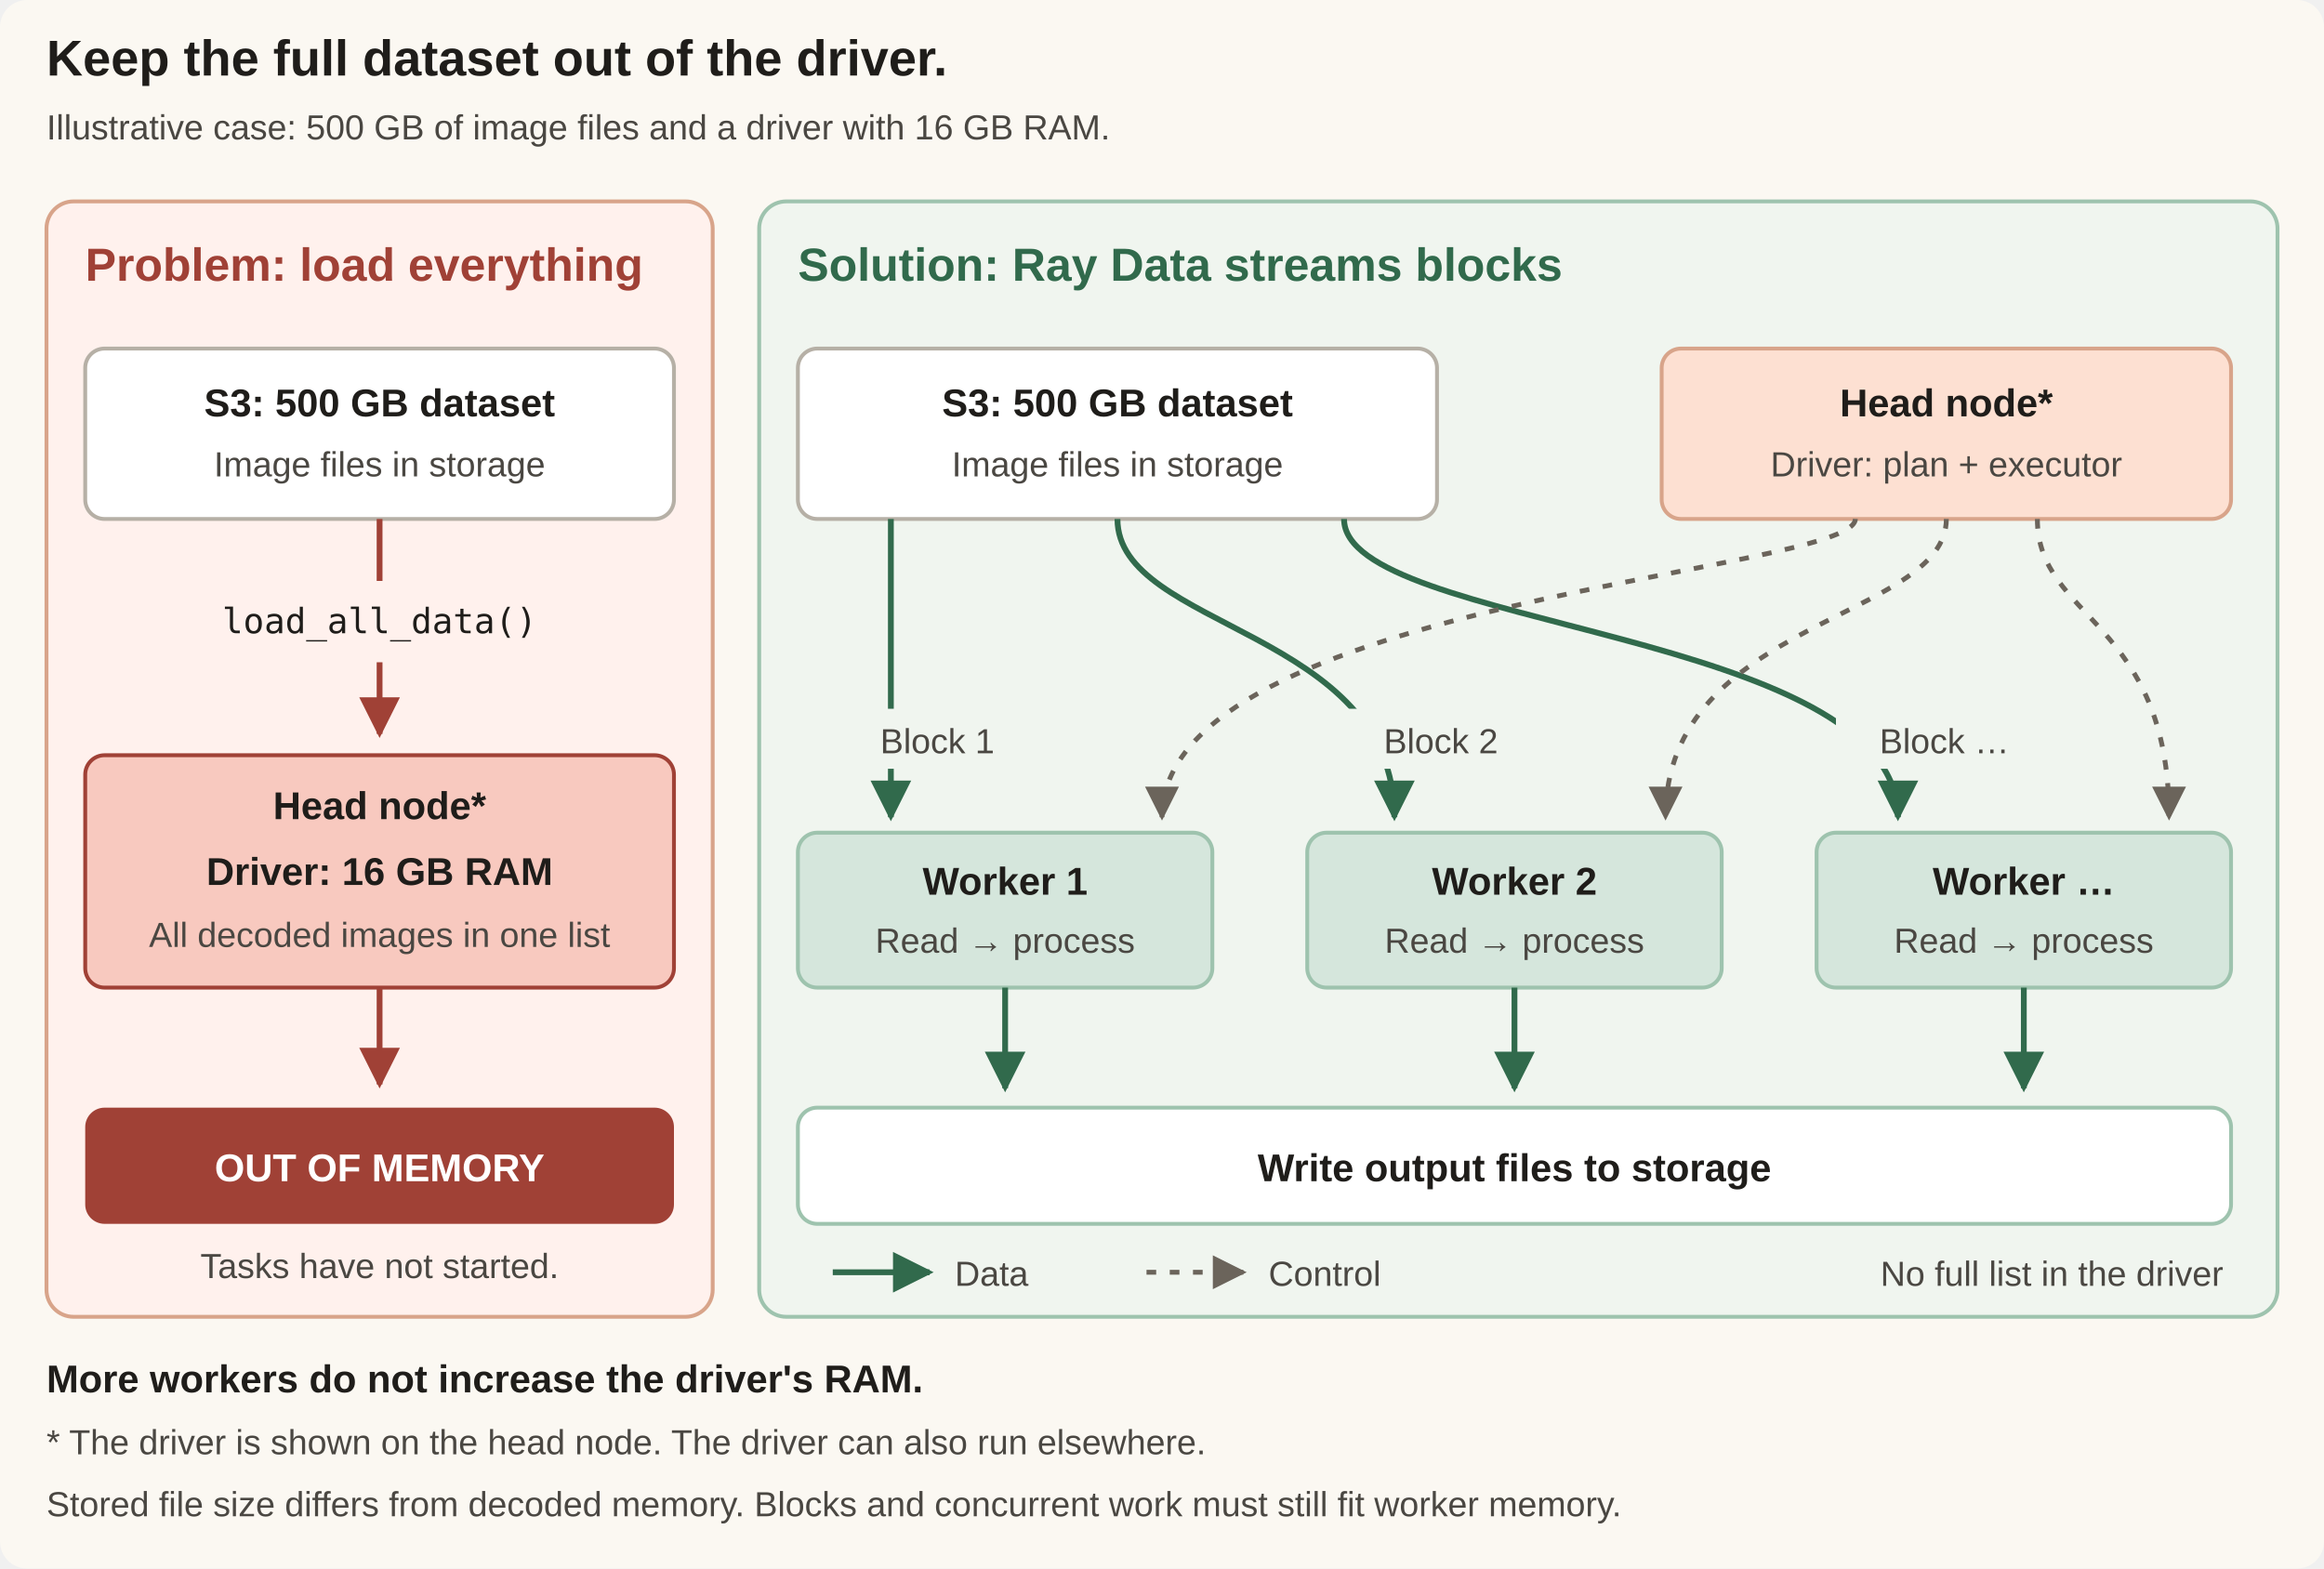
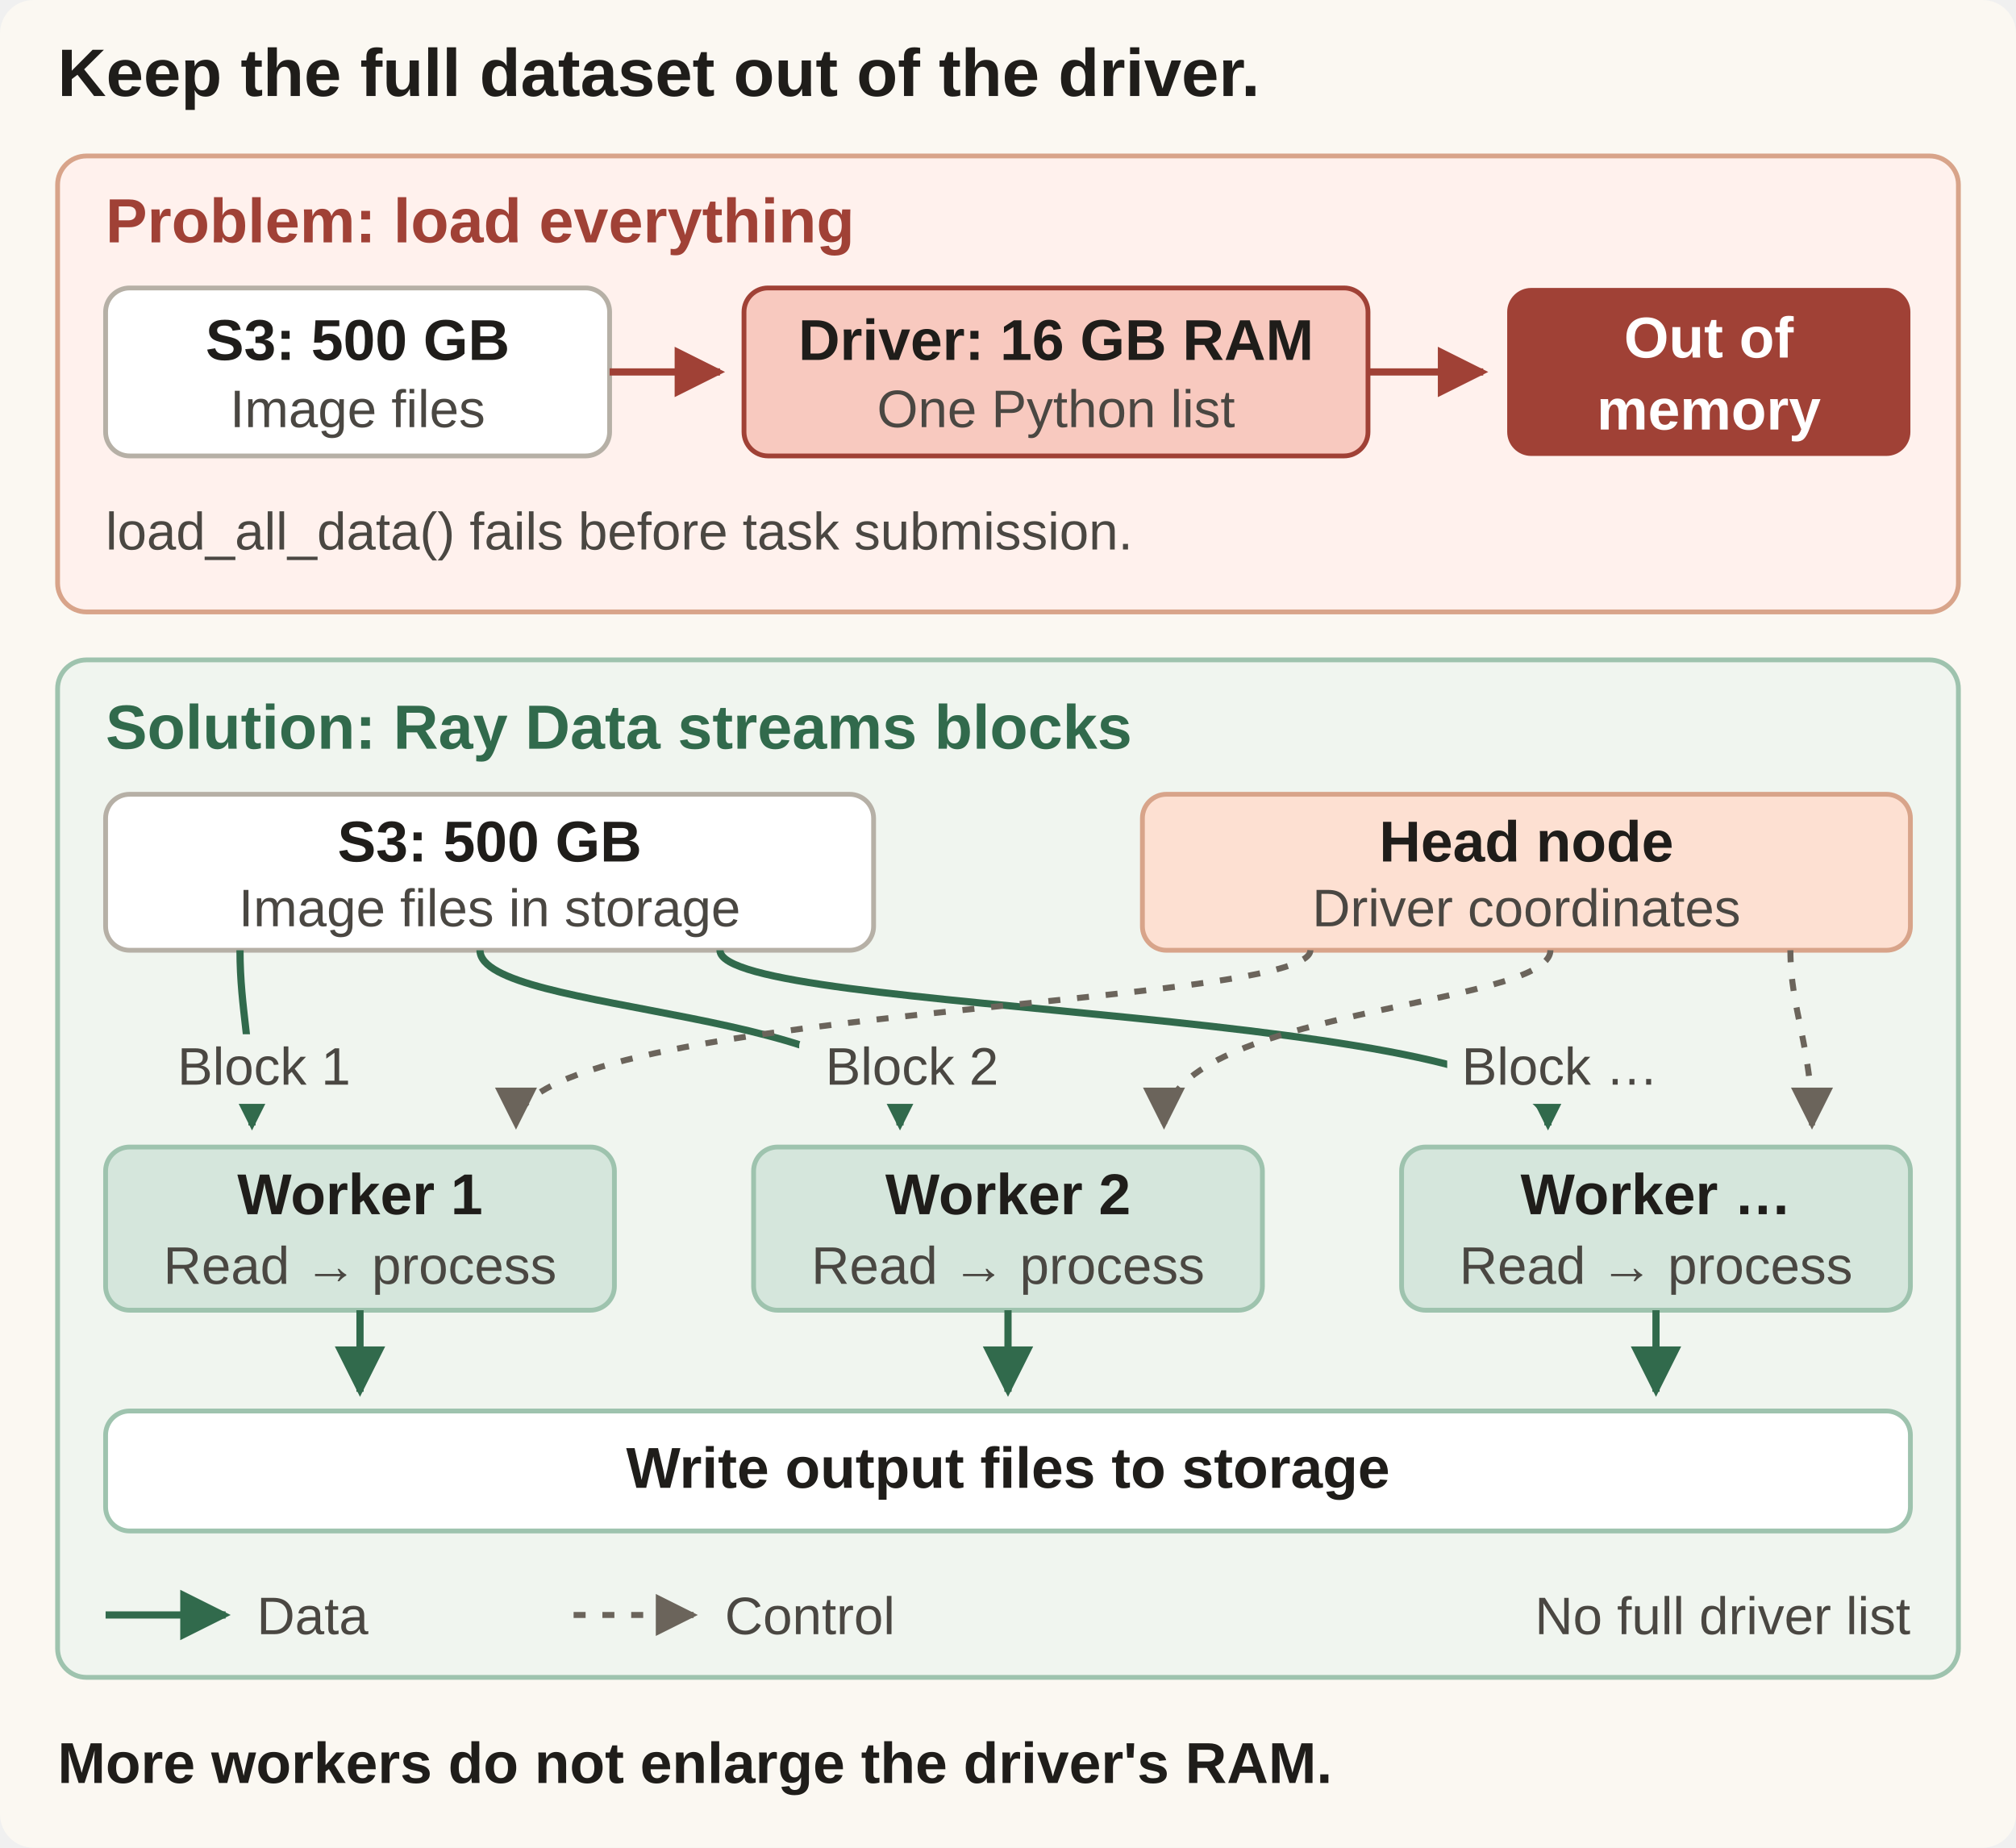
- <svg xmlns="http://www.w3.org/2000/svg" width="1200" height="810" viewBox="0 0 1200 810" role="img" aria-labelledby="title desc">
+ <svg xmlns="http://www.w3.org/2000/svg" width="840" height="770" viewBox="0 0 840 770" role="img" aria-labelledby="title desc">
  <defs>
    <marker id="data-arrow" viewBox="0 0 10 10" refX="9" refY="5" markerWidth="7" markerHeight="7" orient="auto-start-reverse">
      <path d="M0 0 10 5 0 10Z" fill="#316a4c" />
    </marker>
    <marker id="control-arrow" viewBox="0 0 10 10" refX="9" refY="5" markerWidth="7" markerHeight="7" orient="auto-start-reverse">
      <path d="M0 0 10 5 0 10Z" fill="#6b645b" />
    </marker>
    <marker id="problem-arrow" viewBox="0 0 10 10" refX="9" refY="5" markerWidth="7" markerHeight="7" orient="auto-start-reverse">
      <path d="M0 0 10 5 0 10Z" fill="#a04136" />
    </marker>
-     <style>text{font-family:Arial,sans-serif;fill:#1f1d1a;font-size:20px}.heading{font-size:26px;font-weight:700}.panel-heading{font-size:24px;font-weight:700}.small{font-size:18px;fill:#4a4742}.label{font-weight:700}.code{font-family:Menlo,Consolas,monospace;font-size:18px}.data{fill:none;stroke:#316a4c;stroke-width:3;marker-end:url(#data-arrow)}.control{fill:none;stroke:#6b645b;stroke-width:2.5;stroke-dasharray:5 7;marker-end:url(#control-arrow)}.problem{fill:none;stroke:#a04136;stroke-width:3;marker-end:url(#problem-arrow)}</style>
+     <style>text{font-family:Arial,sans-serif;fill:#1f1d1a;font-size:24px}.heading{font-size:28px;font-weight:700}.panel-heading{font-size:26px;font-weight:700}.small{font-size:22px;fill:#4a4742}.label{font-weight:700}.data{fill:none;stroke:#316a4c;stroke-width:3;marker-end:url(#data-arrow)}.control{fill:none;stroke:#6b645b;stroke-width:2.5;stroke-dasharray:5 7;marker-end:url(#control-arrow)}.problem{fill:none;stroke:#a04136;stroke-width:3;marker-end:url(#problem-arrow)}</style>
  </defs>
-   <rect width="1200" height="810" rx="14" fill="#fbf8f2" />
-   <text x="24" y="39" class="heading">Keep the full dataset out of the driver.</text>
-   <text x="24" y="72" class="small">Illustrative case: 500 GB of image files and a driver with 16 GB RAM.</text>
-   <rect x="24" y="104" width="344" height="576" rx="14" fill="#fff1ed" stroke="#d8a48a" stroke-width="2" />
-   <rect x="392" y="104" width="784" height="576" rx="14" fill="#f0f5ef" stroke="#9ec3ae" stroke-width="2" />
-   <text x="44" y="145" class="panel-heading" style="fill:#a04136">Problem: load everything</text>
-   <text x="412" y="145" class="panel-heading" style="fill:#316a4c">Solution: Ray Data streams blocks</text>
-   <rect x="44" y="180" width="304" height="88" rx="10" fill="#fff" stroke="#b6b0a6" stroke-width="2" />
-   <text x="196" y="215" text-anchor="middle" class="label">S3: 500 GB dataset</text>
-   <text x="196" y="246" text-anchor="middle" class="small">Image files in storage</text>
-   <path d="M196 268V300M196 342V379" class="problem" />
-   <text x="196" y="327" text-anchor="middle" class="code">load_all_data()</text>
-   <rect x="44" y="390" width="304" height="120" rx="10" fill="#f8c9bf" stroke="#a04136" stroke-width="2" />
-   <text x="196" y="423" text-anchor="middle" class="label">Head node*</text>
-   <text x="196" y="457" text-anchor="middle" class="label">Driver: 16 GB RAM</text>
-   <text x="196" y="489" text-anchor="middle" class="small">All decoded images in one list</text>
-   <path d="M196 510V560" class="problem" />
-   <rect x="44" y="572" width="304" height="60" rx="10" fill="#a04136" />
-   <text x="196" y="610" text-anchor="middle" class="label" style="fill:#fff">OUT OF MEMORY</text>
-   <text x="196" y="660" text-anchor="middle" class="small">Tasks have not started.</text>
-   <rect x="412" y="180" width="330" height="88" rx="10" fill="#fff" stroke="#b6b0a6" stroke-width="2" />
-   <text x="577" y="215" text-anchor="middle" class="label">S3: 500 GB dataset</text>
-   <text x="577" y="246" text-anchor="middle" class="small">Image files in storage</text>
-   <rect x="858" y="180" width="294" height="88" rx="10" fill="#fde0d2" stroke="#d8a48a" stroke-width="2" />
-   <text x="1005" y="215" text-anchor="middle" class="label">Head node*</text>
-   <text x="1005" y="246" text-anchor="middle" class="small">Driver: plan + executor</text>
-   <path d="M460 268C460 326 460 350 460 422" class="data" />
-   <path d="M577 268C577 325 720 325 720 422" class="data" />
-   <path d="M694 268C694 325 980 325 980 422" class="data" />
-   <path d="M958 268C958 296 600 310 600 422" class="control" />
-   <path d="M1005 268C1005 320 860 320 860 422" class="control" />
-   <path d="M1052 268C1052 320 1120 320 1120 422" class="control" />
-   <rect x="428" y="366" width="111" height="31" rx="5" fill="#f0f5ef" />
-   <text x="484" y="389" text-anchor="middle" class="small">Block 1</text>
-   <rect x="688" y="366" width="111" height="31" rx="5" fill="#f0f5ef" />
-   <text x="744" y="389" text-anchor="middle" class="small">Block 2</text>
-   <rect x="948" y="366" width="111" height="31" rx="5" fill="#f0f5ef" />
-   <text x="1004" y="389" text-anchor="middle" class="small">Block …</text>
-   <rect x="412" y="430" width="214" height="80" rx="10" fill="#d5e6dc" stroke="#9ec3ae" stroke-width="2" />
-   <rect x="675" y="430" width="214" height="80" rx="10" fill="#d5e6dc" stroke="#9ec3ae" stroke-width="2" />
-   <rect x="938" y="430" width="214" height="80" rx="10" fill="#d5e6dc" stroke="#9ec3ae" stroke-width="2" />
-   <text x="519" y="462" text-anchor="middle" class="label">Worker 1</text>
-   <text x="782" y="462" text-anchor="middle" class="label">Worker 2</text>
-   <text x="1045" y="462" text-anchor="middle" class="label">Worker …</text>
-   <text x="519" y="492" text-anchor="middle" class="small">Read → process</text>
-   <text x="782" y="492" text-anchor="middle" class="small">Read → process</text>
-   <text x="1045" y="492" text-anchor="middle" class="small">Read → process</text>
-   <path d="M519 510V562" class="data" />
-   <path d="M782 510V562" class="data" />
-   <path d="M1045 510V562" class="data" />
-   <rect x="412" y="572" width="740" height="60" rx="10" fill="#fff" stroke="#9ec3ae" stroke-width="2" />
-   <text x="782" y="610" text-anchor="middle" class="label">Write output files to storage</text>
-   <path d="M430 657H480" class="data" />
-   <text x="493" y="664" class="small">Data</text>
-   <path d="M592 657H642" class="control" />
-   <text x="655" y="664" class="small">Control</text>
-   <text x="1148" y="664" text-anchor="end" class="small">No full list in the driver</text>
-   <text x="24" y="719" class="label">More workers do not increase the driver's RAM.</text>
-   <text x="24" y="751" class="small">* The driver is shown on the head node. The driver can also run elsewhere.</text>
-   <text x="24" y="783" class="small">Stored file size differs from decoded memory. Blocks and concurrent work must still fit worker memory.</text>
+   <rect width="840" height="770" rx="14" fill="#fbf8f2" />
+   <text x="24" y="40" class="heading">Keep the full dataset out of the driver.</text>
+   <rect x="24" y="65" width="792" height="190" rx="12" fill="#fff1ed" stroke="#d8a48a" stroke-width="2" />
+   <text x="44" y="101" class="panel-heading" style="fill:#a04136">Problem: load everything</text>
+   <rect x="44" y="120" width="210" height="70" rx="10" fill="#fff" stroke="#b6b0a6" stroke-width="2" />
+   <text x="149" y="150" text-anchor="middle" class="label">S3: 500 GB</text>
+   <text x="149" y="178" text-anchor="middle" class="small">Image files</text>
+   <path d="M254 155H300" class="problem" />
+   <rect x="310" y="120" width="260" height="70" rx="10" fill="#f8c9bf" stroke="#a04136" stroke-width="2" />
+   <text x="440" y="150" text-anchor="middle" class="label">Driver: 16 GB RAM</text>
+   <text x="440" y="178" text-anchor="middle" class="small">One Python list</text>
+   <path d="M570 155H618" class="problem" />
+   <rect x="628" y="120" width="168" height="70" rx="10" fill="#a04136" />
+   <text x="712" y="149" text-anchor="middle" class="label" style="fill:#fff">Out of</text>
+   <text x="712" y="179" text-anchor="middle" class="label" style="fill:#fff">memory</text>
+   <text x="44" y="229" class="small">load_all_data() fails before task submission.</text>
+   <rect x="24" y="275" width="792" height="424" rx="12" fill="#f0f5ef" stroke="#9ec3ae" stroke-width="2" />
+   <text x="44" y="312" class="panel-heading" style="fill:#316a4c">Solution: Ray Data streams blocks</text>
+   <rect x="44" y="331" width="320" height="65" rx="10" fill="#fff" stroke="#b6b0a6" stroke-width="2" />
+   <text x="204" y="359" text-anchor="middle" class="label">S3: 500 GB</text>
+   <text x="204" y="386" text-anchor="middle" class="small">Image files in storage</text>
+   <rect x="476" y="331" width="320" height="65" rx="10" fill="#fde0d2" stroke="#d8a48a" stroke-width="2" />
+   <text x="636" y="359" text-anchor="middle" class="label">Head node</text>
+   <text x="636" y="386" text-anchor="middle" class="small">Driver coordinates</text>
+   <path d="M100 396C100 421 105 436 105 469" class="data" />
+   <path d="M200 396C200 423 375 420 375 469" class="data" />
+   <path d="M300 396C300 423 645 420 645 469" class="data" />
+   <path d="M546 396C546 420 215 420 215 469" class="control" />
+   <path d="M646 396C646 420 485 420 485 469" class="control" />
+   <path d="M746 396C746 421 755 436 755 469" class="control" />
+   <rect x="63" y="431" width="94" height="29" rx="5" fill="#f0f5ef" />
+   <rect x="333" y="431" width="94" height="29" rx="5" fill="#f0f5ef" />
+   <rect x="603" y="431" width="94" height="29" rx="5" fill="#f0f5ef" />
+   <text x="110" y="452" text-anchor="middle" class="small">Block 1</text>
+   <text x="380" y="452" text-anchor="middle" class="small">Block 2</text>
+   <text x="650" y="452" text-anchor="middle" class="small">Block …</text>
+   <rect x="44" y="478" width="212" height="68" rx="10" fill="#d5e6dc" stroke="#9ec3ae" stroke-width="2" />
+   <rect x="314" y="478" width="212" height="68" rx="10" fill="#d5e6dc" stroke="#9ec3ae" stroke-width="2" />
+   <rect x="584" y="478" width="212" height="68" rx="10" fill="#d5e6dc" stroke="#9ec3ae" stroke-width="2" />
+   <text x="150" y="506" text-anchor="middle" class="label">Worker 1</text>
+   <text x="420" y="506" text-anchor="middle" class="label">Worker 2</text>
+   <text x="690" y="506" text-anchor="middle" class="label">Worker …</text>
+   <text x="150" y="535" text-anchor="middle" class="small">Read → process</text>
+   <text x="420" y="535" text-anchor="middle" class="small">Read → process</text>
+   <text x="690" y="535" text-anchor="middle" class="small">Read → process</text>
+   <path d="M150 546V580" class="data" />
+   <path d="M420 546V580" class="data" />
+   <path d="M690 546V580" class="data" />
+   <rect x="44" y="588" width="752" height="50" rx="10" fill="#fff" stroke="#9ec3ae" stroke-width="2" />
+   <text x="420" y="620" text-anchor="middle" class="label">Write output files to storage</text>
+   <path d="M44 673H94" class="data" />
+   <text x="107" y="681" class="small">Data</text>
+   <path d="M239 673H289" class="control" />
+   <text x="302" y="681" class="small">Control</text>
+   <text x="796" y="681" text-anchor="end" class="small">No full driver list</text>
+   <text x="24" y="743" class="label">More workers do not enlarge the driver's RAM.</text>
</svg>
